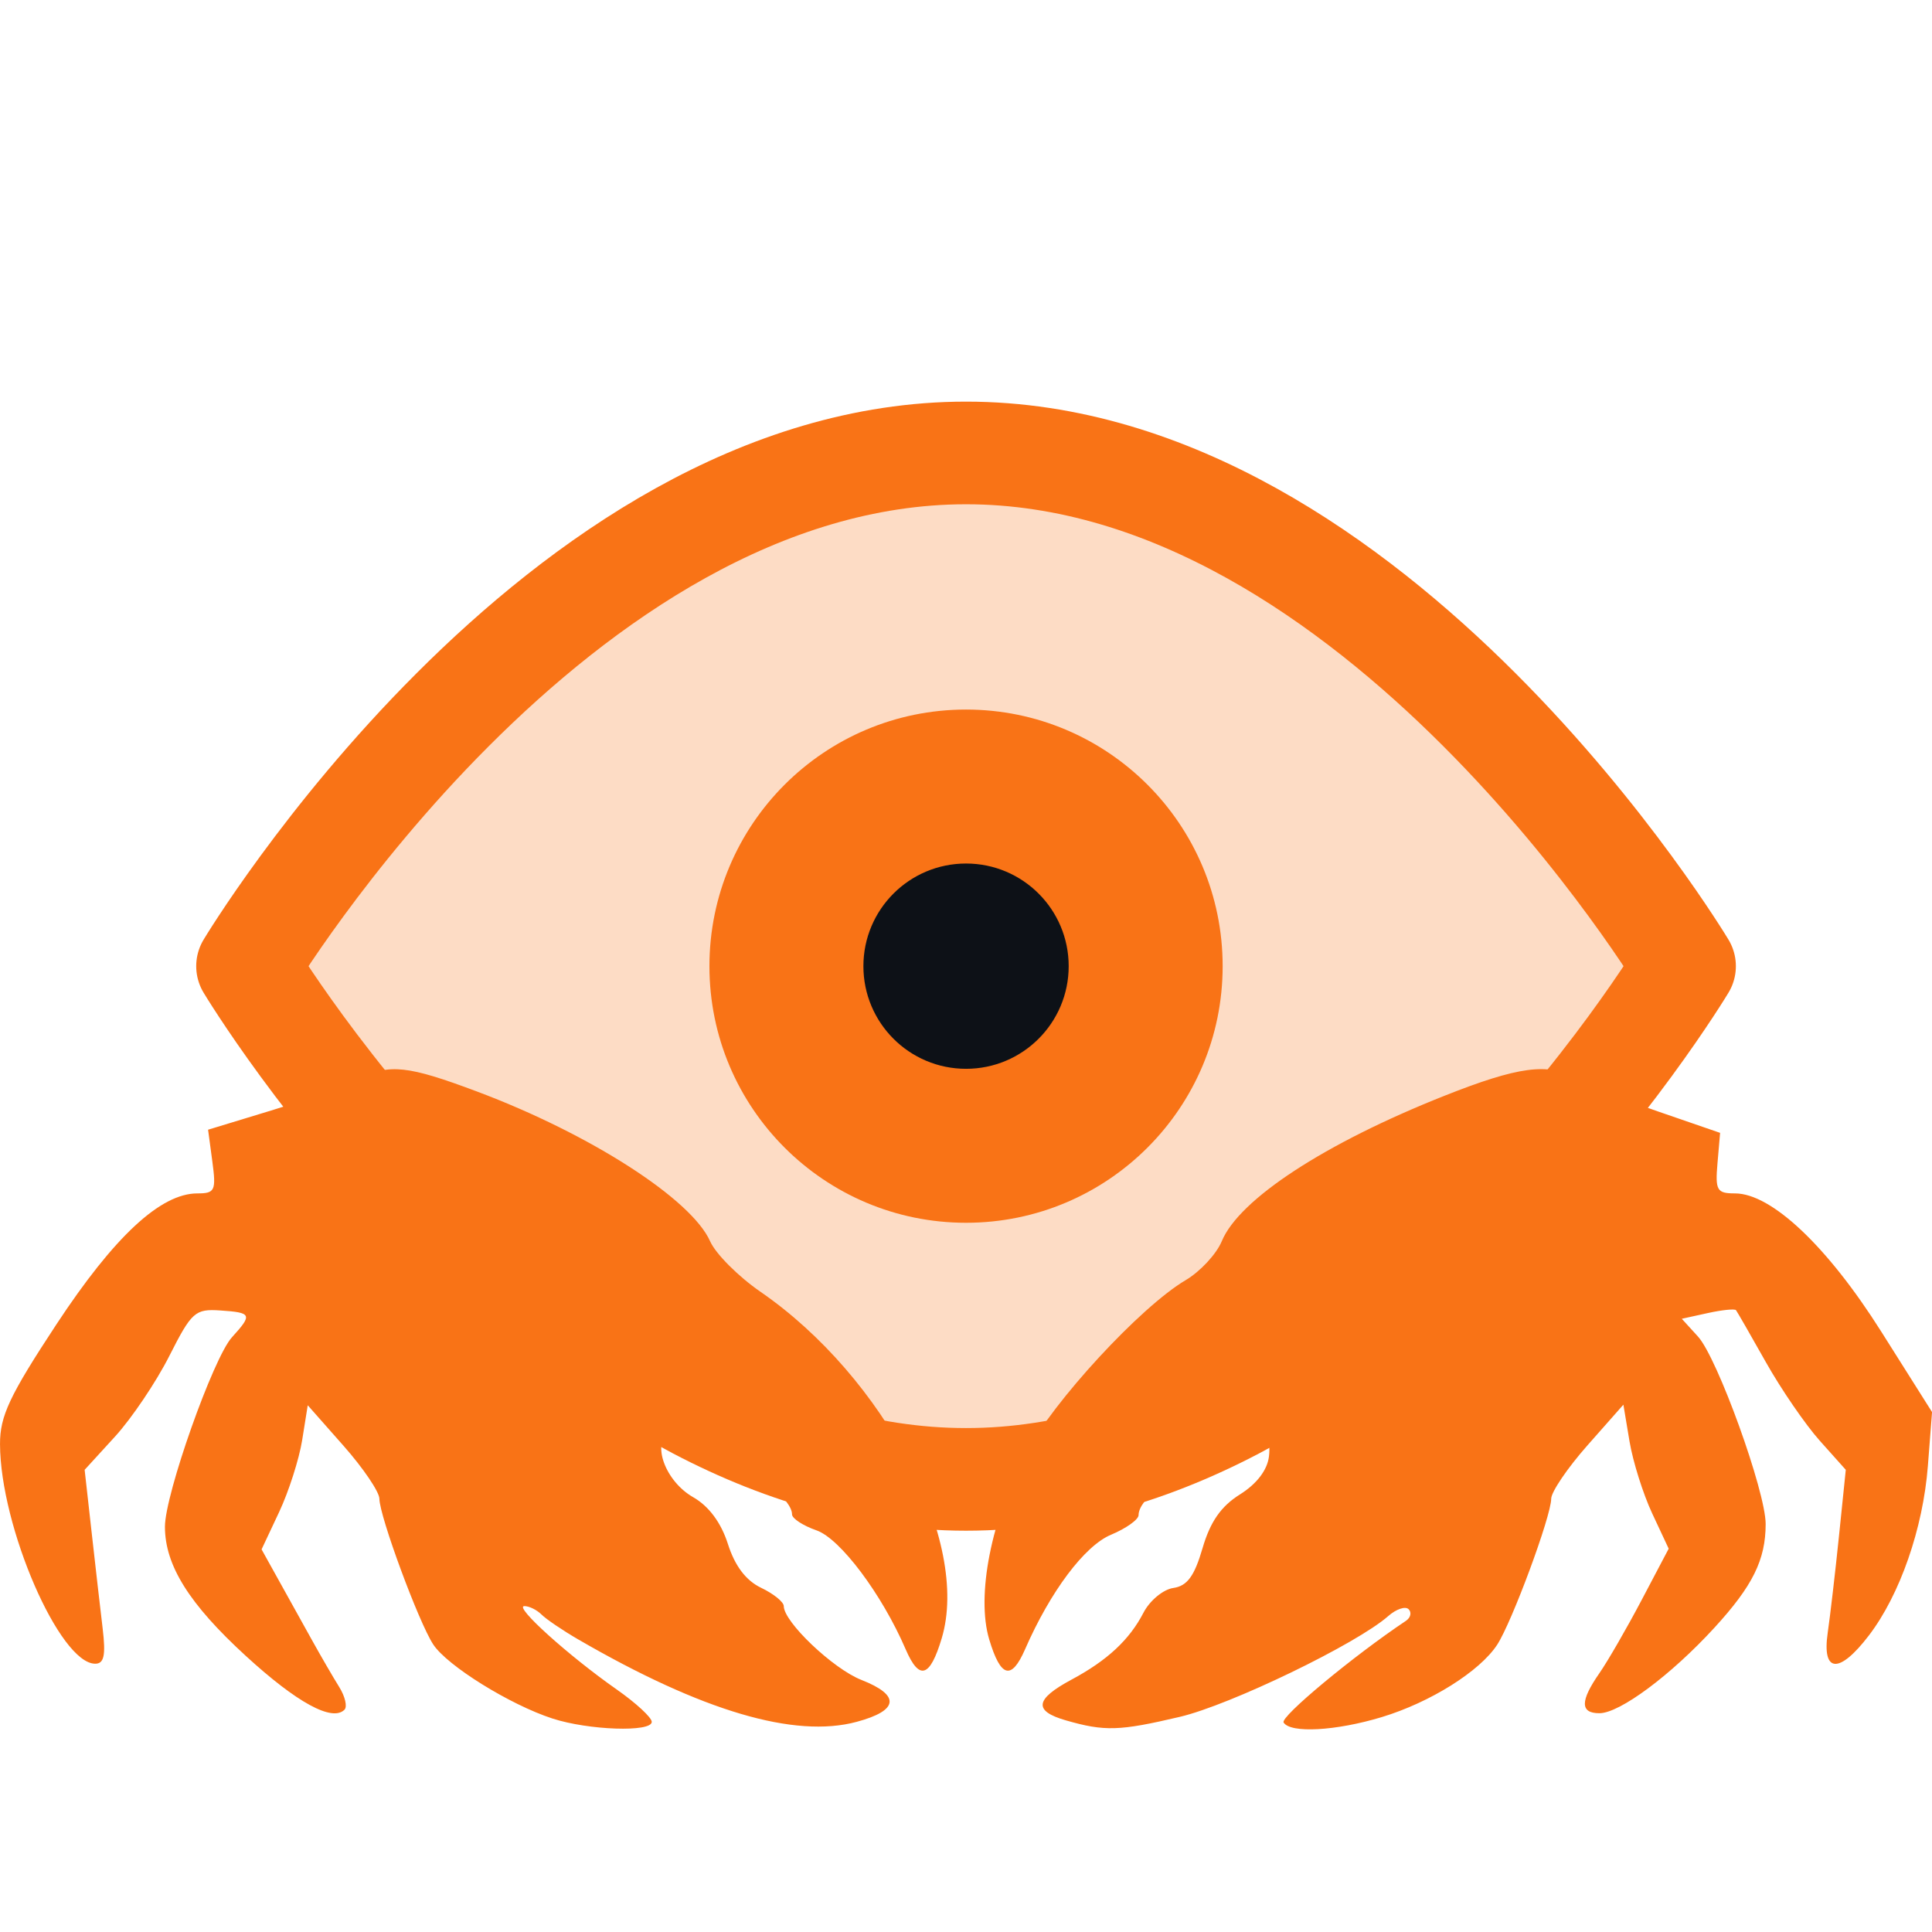
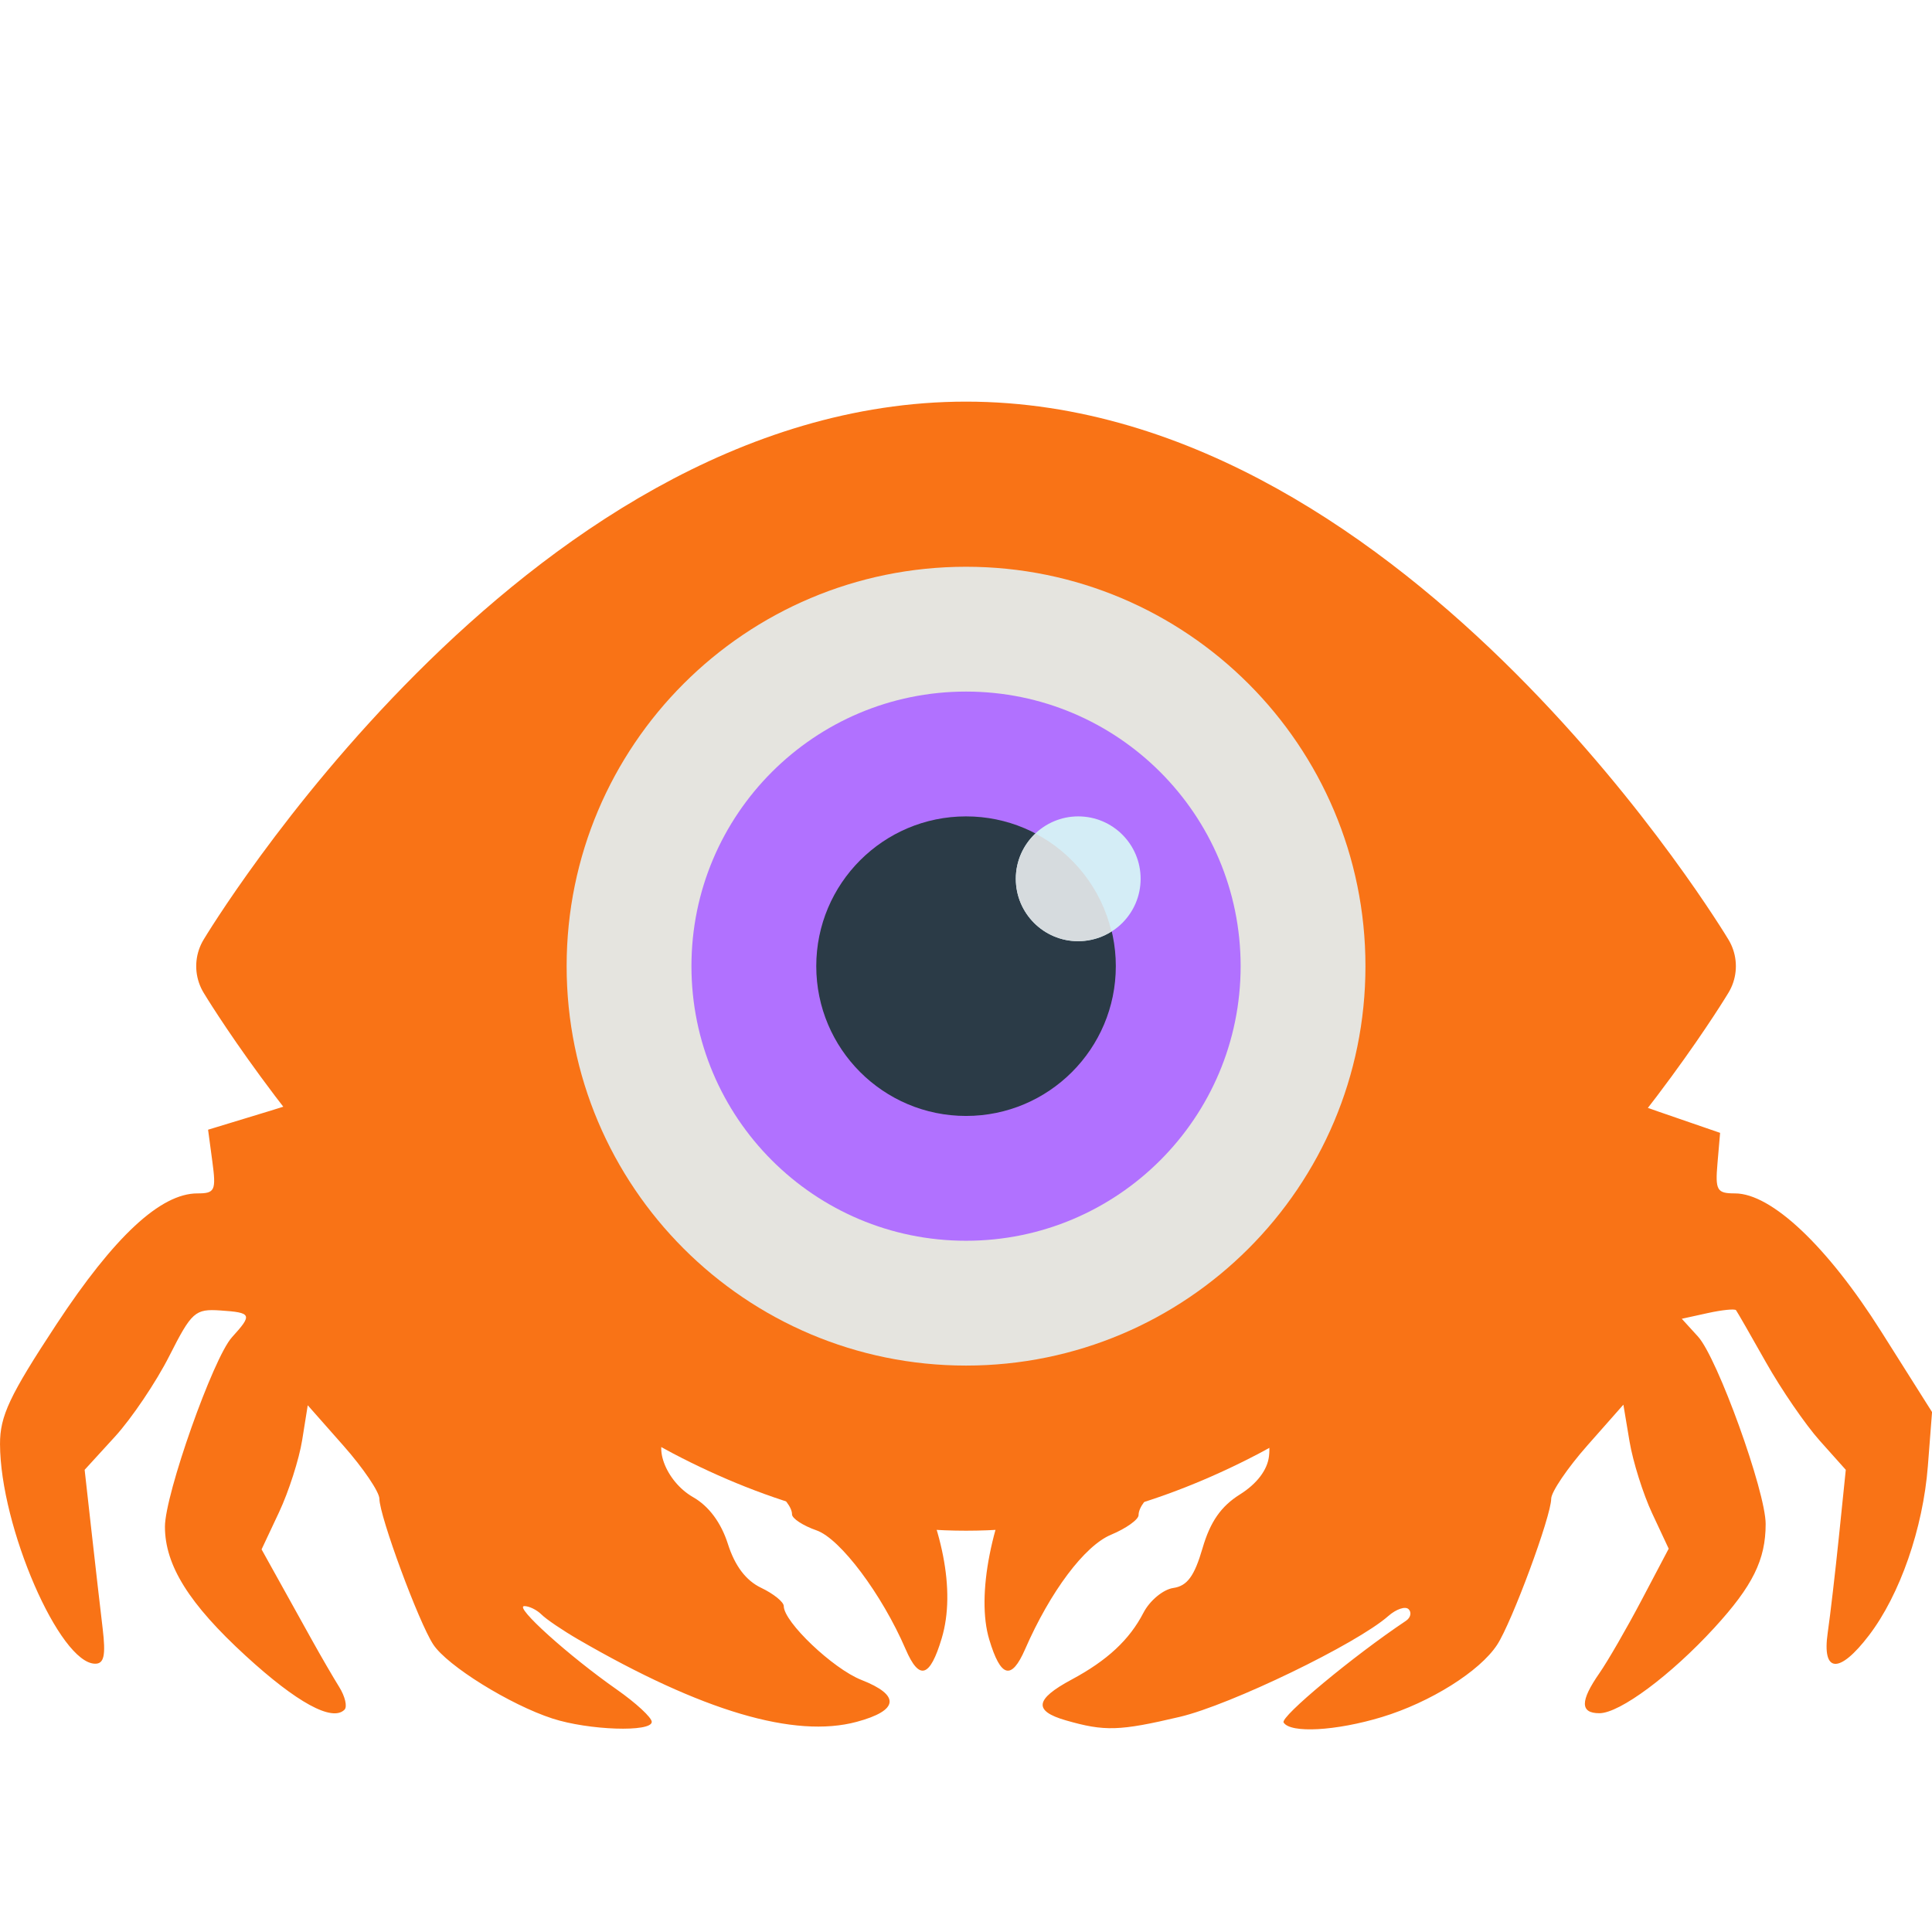
<svg xmlns="http://www.w3.org/2000/svg" width="32" height="32" viewBox="0 0 234.15 199">
  <g transform="translate(-33.01, -84.94)">
    <path fill="#f97316" fill-rule="evenodd" d="M 99.972,275.645 C 94.812,273.971 87.207,269.246 85.516,266.665 C 83.75,263.97 79.004,251.124 78.991,249.004 C 78.986,248.177 77.03,245.29 74.644,242.589 L 70.307,237.678 L 69.633,241.894 C 69.262,244.212 68.003,248.142 66.836,250.626 L 64.712,255.143 L 66.756,258.822 C 67.88,260.845 69.703,264.126 70.806,266.113 C 71.909,268.1 73.4,270.667 74.118,271.818 C 74.837,272.968 75.125,274.209 74.759,274.575 C 73.272,276.061 68.991,273.727 62.798,268.052 C 55.931,261.759 53,257.076 53.0,252.397 C 53,248.476 58.853,231.929 61.122,229.436 C 63.634,226.674 63.535,226.445 59.717,226.188 C 56.655,225.981 56.239,226.352 53.524,231.716 C 51.923,234.878 48.96,239.273 46.94,241.483 L 43.268,245.5 L 44.107,253.0 C 44.568,257.125 45.174,262.413 45.454,264.75 C 45.84,267.979 45.623,269.0 44.553,269.0 C 40.241,269.0 33.041,252.399 33.012,242.389 C 33.002,238.979 34.165,236.509 39.836,227.889 C 46.856,217.221 52.474,212.0 56.935,212.0 C 59.06,212.0 59.218,211.663 58.746,208.14 L 58.228,204.281 L 65.864,201.956 C 70.064,200.677 74.85,198.952 76.5,198.123 C 80.205,196.26 82.426,196.499 90.859,199.666 C 104.542,204.806 116.812,212.694 119.074,217.805 C 119.743,219.317 122.488,222.069 125.172,223.92 C 140.201,234.281 150.642,254.239 147.143,265.917 C 145.714,270.686 144.423,271.08 142.771,267.25 C 139.894,260.577 134.847,253.842 131.973,252.841 C 130.338,252.271 129.0,251.398 129.0,250.902 C 129.0,249.153 124.973,246 122.75,246.009 C 121.466,246.014 119.427,244.732 118.0,243.021 C 116.241,240.913 115.089,240.286 114.115,240.905 C 111.951,242.28 113.641,246.888 117.016,248.817 C 118.923,249.907 120.407,251.906 121.23,254.492 C 122.076,257.151 123.419,258.923 125.25,259.797 C 126.763,260.519 128.0,261.519 128.0,262.02 C 128.0,263.936 133.975,269.617 137.408,270.964 C 142.157,272.827 141.95,274.667 136.837,276.044 C 129.309,278.071 118.078,274.747 103.09,266.057 C 101.214,264.969 99.212,263.612 98.64,263.04 C 98.068,262.468 97.127,262.009 96.55,262.019 C 95.273,262.043 101.917,268.034 107.75,272.12 C 110.088,273.757 112.0,275.524 112.0,276.048 C 112.0,277.326 104.363,277.07 99.972,275.645 Z M 162.182,275.864 C 158.234,274.726 158.435,273.309 162.883,270.923 C 167.204,268.606 169.896,266.102 171.591,262.823 C 172.354,261.349 173.982,259.998 175.209,259.821 C 176.892,259.579 177.764,258.392 178.752,255.0 C 179.685,251.797 180.991,249.92 183.281,248.486 C 185.328,247.206 186.611,245.523 186.804,243.864 C 187.261,239.943 184.509,239.477 181.968,243.045 C 180.625,244.931 178.984,246.0 177.432,246.0 C 175.01,246.0 171.0,249.109 171.0,250.987 C 171.0,251.529 169.496,252.602 167.658,253.37 C 164.458,254.706 160.303,260.245 157.244,267.25 C 155.585,271.049 154.288,270.692 152.899,266.057 C 151.309,260.752 153.135,251.478 157.338,243.5 C 160.653,237.21 171.234,225.745 176.708,222.513 C 178.472,221.471 180.442,219.347 181.086,217.791 C 183.193,212.705 193.564,205.928 208.028,200.186 C 217.029,196.612 220.661,196.128 224.0,198.056 C 225.375,198.85 229.87,200.661 233.989,202.081 L 241.479,204.662 L 241.163,208.331 C 240.878,211.638 241.087,212.0 243.28,212.0 C 247.697,212.0 254.475,218.4 260.998,228.731 L 267.166,238.5 L 266.659,245.04 C 266.072,252.602 263.279,260.635 259.523,265.559 C 255.919,270.284 253.809,270.154 254.521,265.25 C 254.821,263.188 255.436,257.9 255.889,253.5 L 256.711,245.5 L 253.551,241.964 C 251.813,240.019 248.88,235.744 247.032,232.464 C 245.185,229.184 243.554,226.345 243.408,226.155 C 243.262,225.965 241.724,226.121 239.989,226.502 L 236.835,227.195 L 238.798,229.348 C 241.156,231.934 247.0,248.12 247.0,252.066 C 247.0,256.402 245.431,259.575 240.778,264.65 C 235.508,270.397 229.314,275.0 226.85,275.0 C 224.505,275.0 224.504,273.522 226.846,270.154 C 227.861,268.694 230.167,264.701 231.97,261.279 L 235.248,255.058 L 233.246,250.779 C 232.145,248.426 230.91,244.499 230.501,242.053 L 229.757,237.605 L 225.388,242.553 C 222.985,245.274 221.014,248.177 221.009,249.004 C 220.996,251.143 216.243,263.981 214.452,266.713 C 212.343,269.932 206.352,273.687 200.486,275.466 C 194.926,277.152 189.401,277.458 188.577,276.124 C 188.152,275.436 197.016,268.07 203.401,263.804 C 203.973,263.422 204.12,262.787 203.727,262.394 C 203.334,262.001 202.222,262.376 201.256,263.228 C 197.434,266.599 182.142,273.993 176.0,275.44 C 168.669,277.166 166.892,277.221 162.182,275.864 Z" />
  </g>
  <g transform="translate(17.56, 0) scale(6.22)">
-     <path d="M16 6C8 6 2 16 2 16s6 10 14 10 14-10 14-10-6-10-14-10z" fill="#f97316" opacity="0.25" />
+     <defs>
+       <clipPath id="eye-clip">
+         <path d="M16 6C8 6 2 16 2 16s6 10 14 10 14-10 14-10-6-10-14-10z" />
+       </clipPath>
+     </defs>
+     <path d="M16 6C8 6 2 16 2 16s6 10 14 10 14-10 14-10-6-10-14-10z" fill="#f97316" />
    <path d="M16 6C8 6 2 16 2 16s6 10 14 10 14-10 14-10-6-10-14-10z" fill="none" stroke="#f97316" stroke-width="2" stroke-linecap="round" stroke-linejoin="round" />
-     <circle cx="16" cy="16" r="5" fill="#f97316" />
-     <circle cx="16" cy="16" r="2" fill="#0d1117" />
+     <g clip-path="url(#eye-clip)">
+       <g transform="translate(16, 16) scale(0.0304) translate(-256, -256)">
+         <path fill="#E5E4DF" d="M256 0c141.4 0 256 114.6 256 256S397.4 512 256 512S0 397.3 0 256C0 114.6 114.6 0 256 0z" />
+         <path fill="#B171FF" d="M256 80c97.2 0 176 78.8 176 176s-78.8 176-176 176S80 353.2 80 256S158.8 80 256 80z" />
+         <path fill="#2B3B47" d="M256 160c53 0 96 43 96 96s-43 96-96 96s-96-43-96-96s43-96 96-96z" />
+         <path fill="#D4EDF6" d="M327.9 160c22.1 0 40 17.9 40 40s-17.9 40-40 40s-40-17.9-40-40s18-40 40-40z" />
+         <path fill="#D6DBDE" d="M349.2 233.7c-6.5-27.3-24.5-50-48.7-62.7c-7.7 7.3-12.6 17.5-12.6 29c0 22.1 17.9 40 40 40c7.9-.1 15.2-2.4 21.3-6.3z" />
+       </g>
+     </g>
  </g>
</svg>
